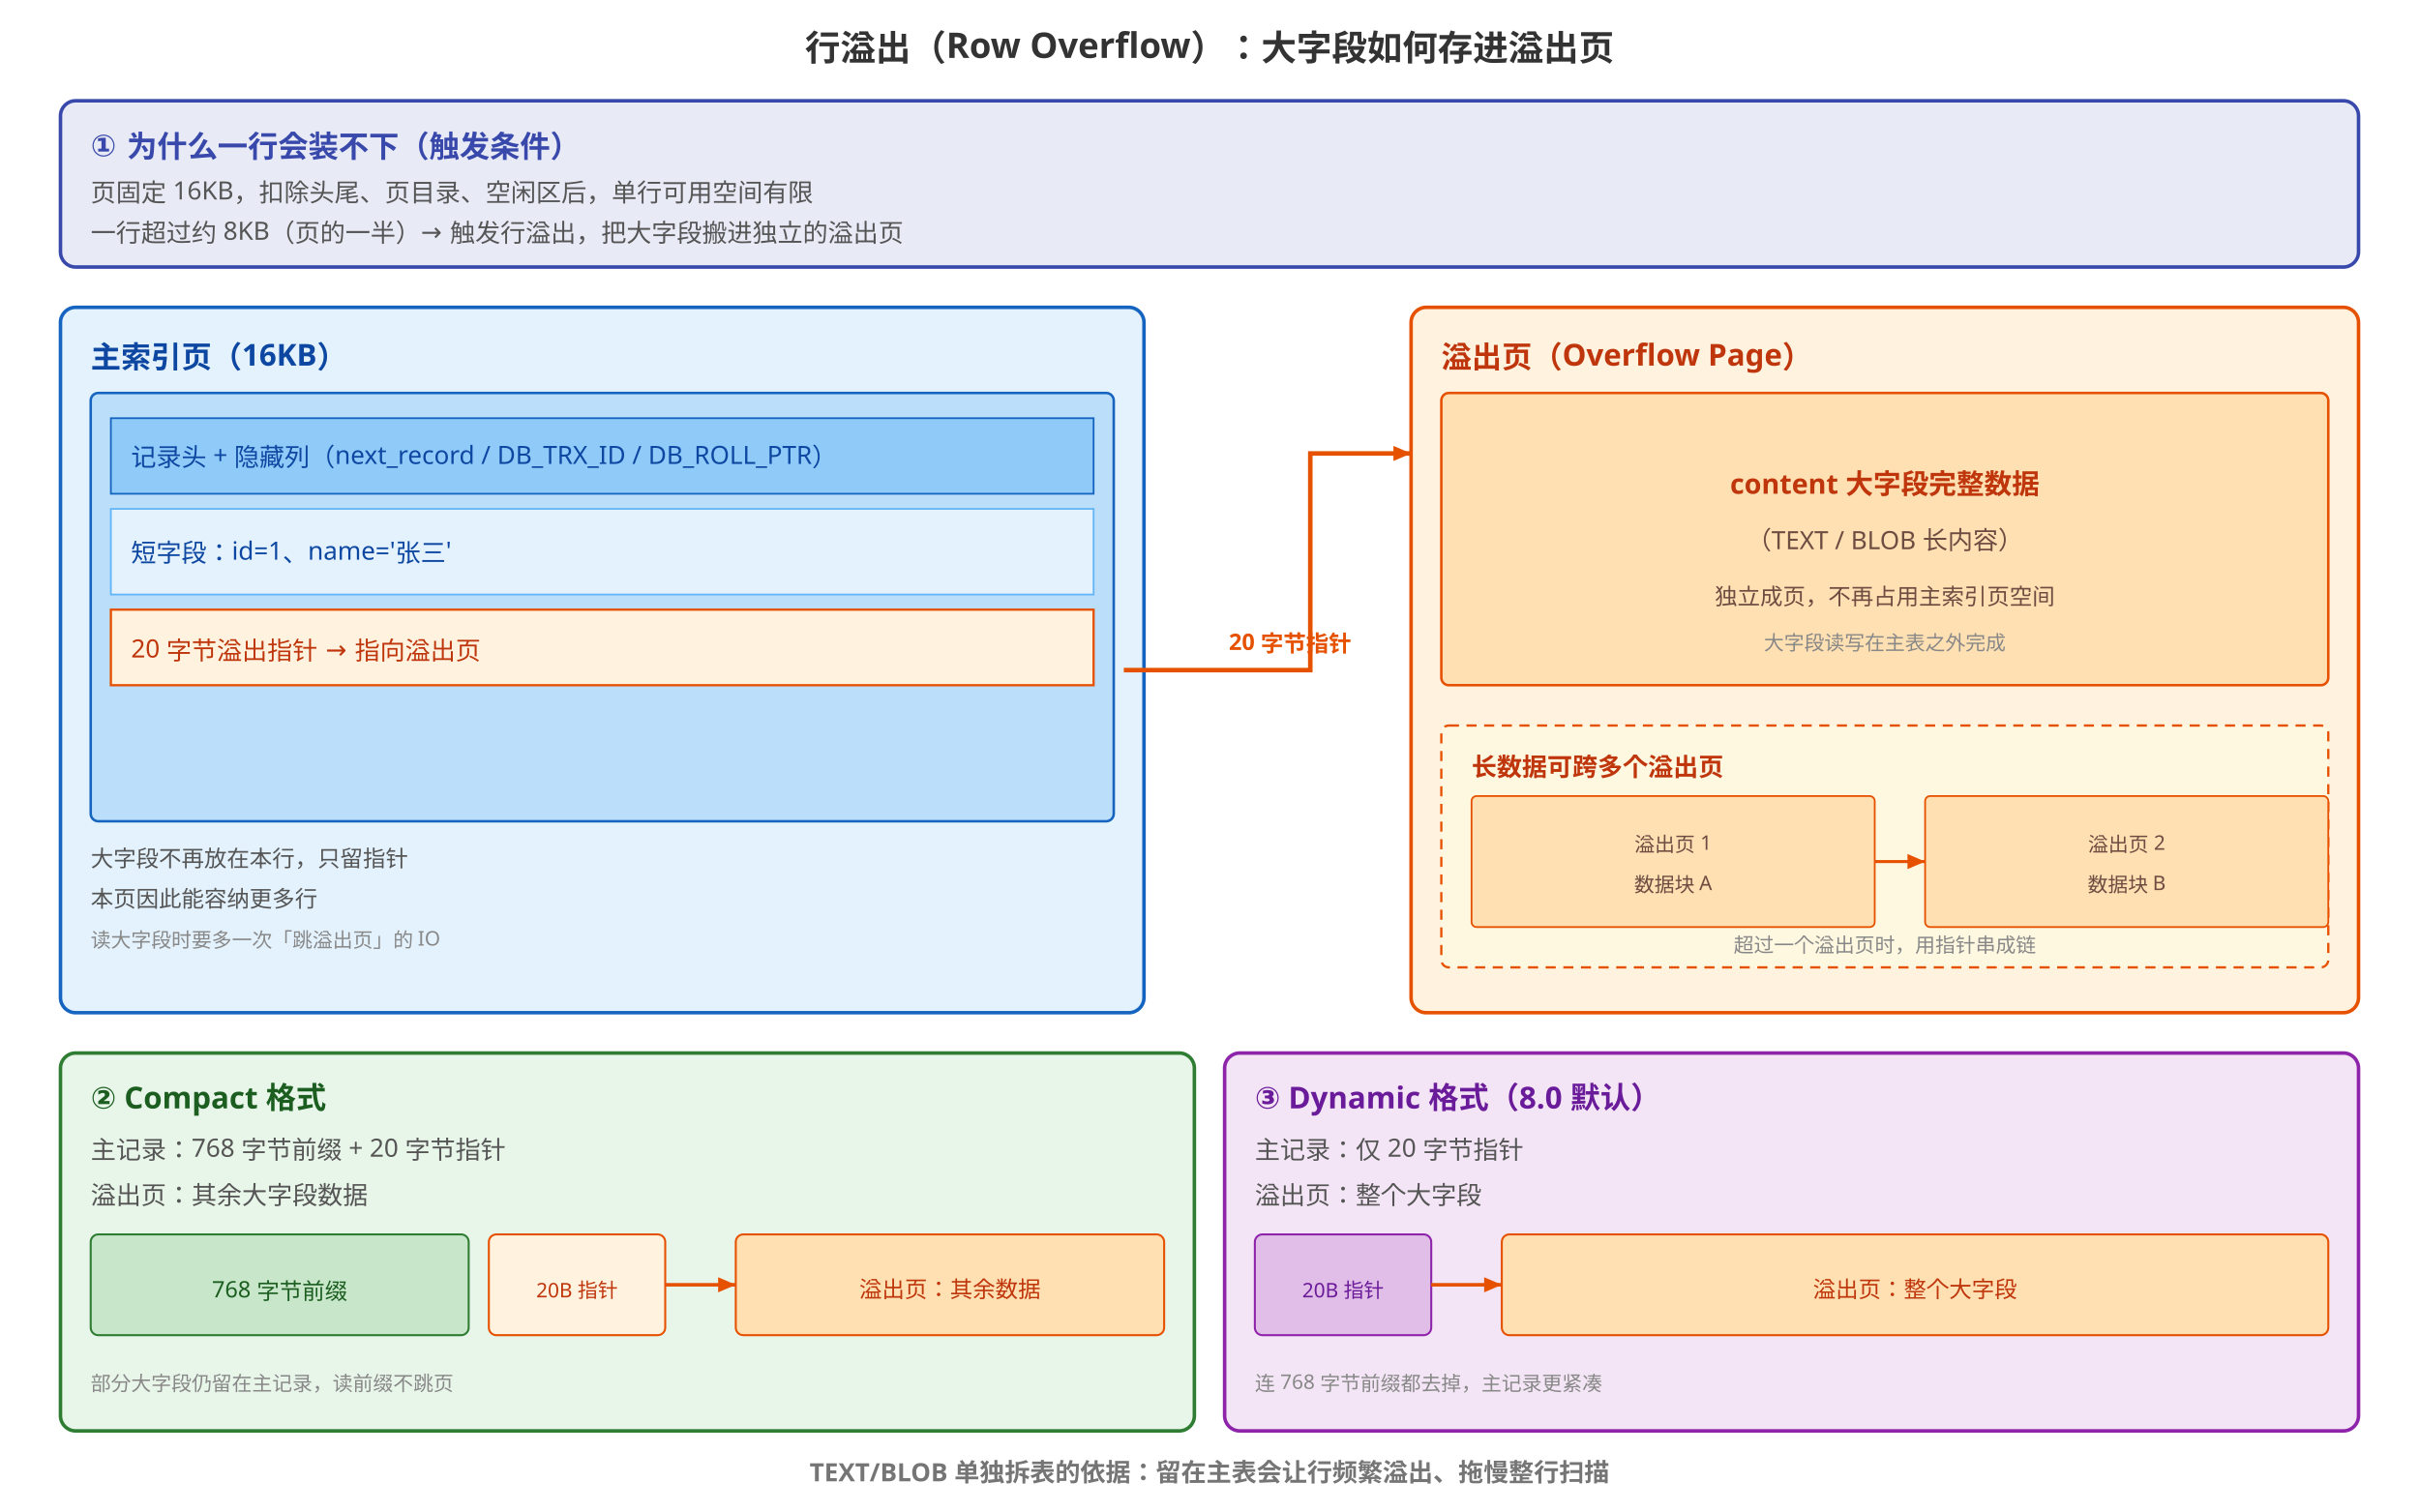
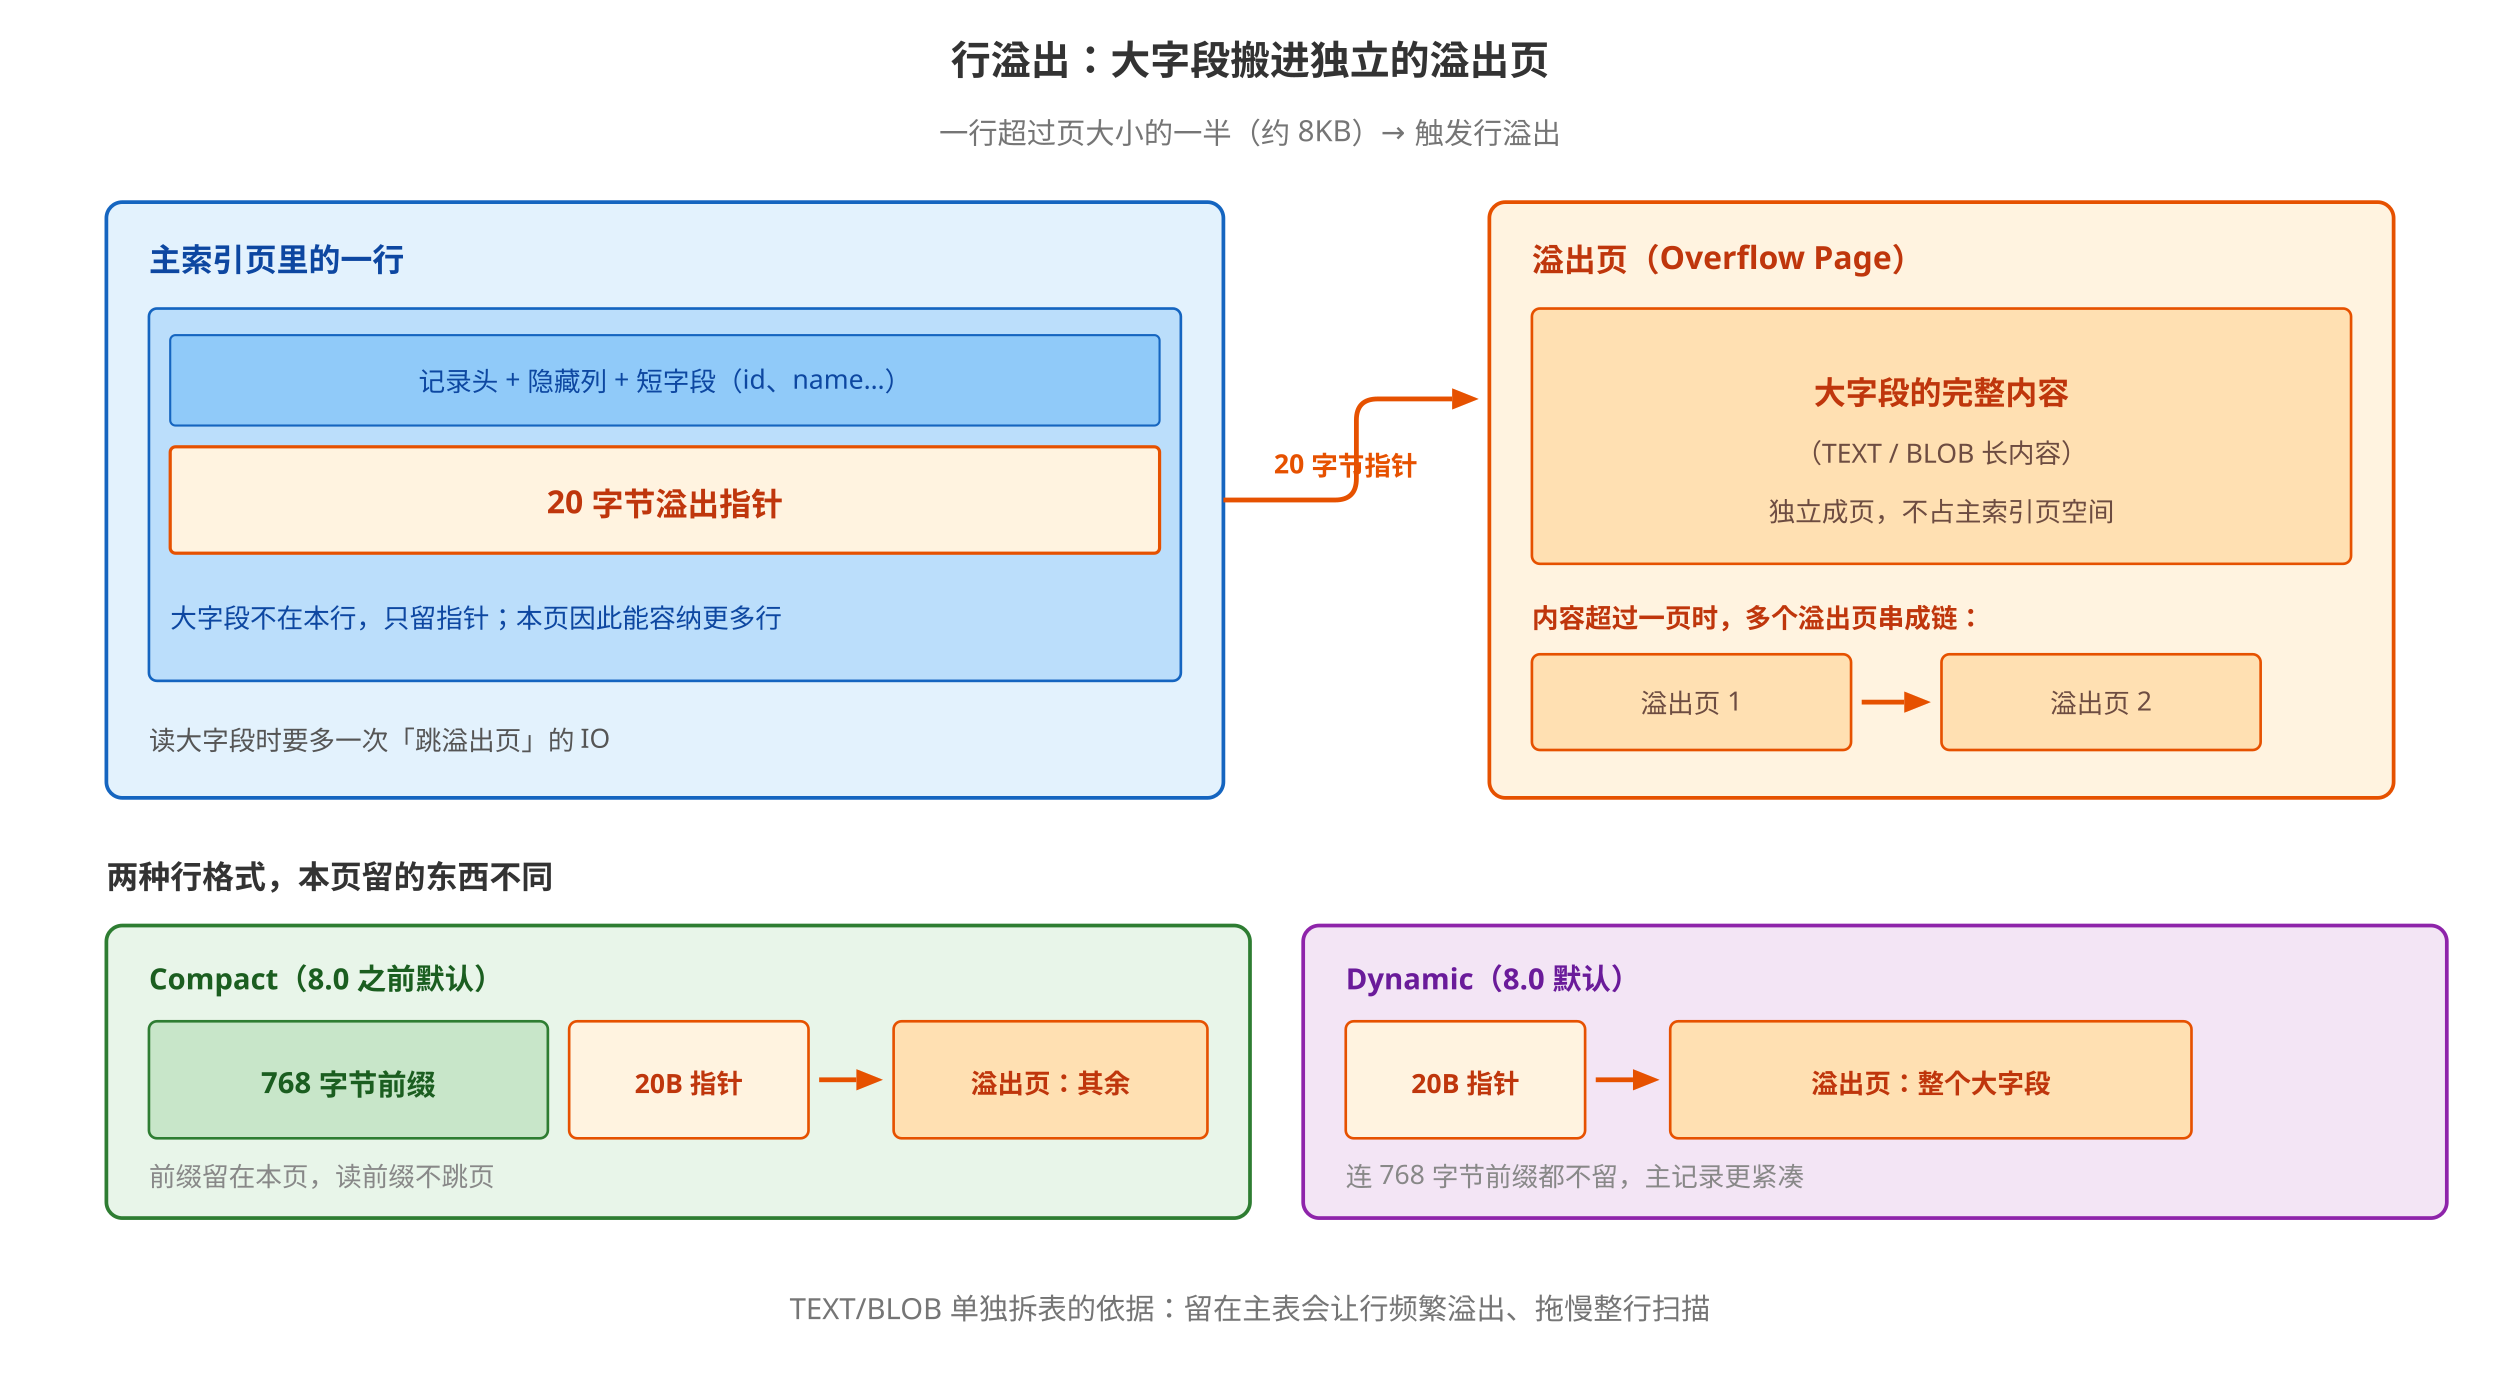
- <svg xmlns="http://www.w3.org/2000/svg" viewBox="0 0 960 600" font-family="'Noto Sans SC','PingFang SC','Microsoft YaHei',sans-serif" font-size="11">
+ <svg xmlns="http://www.w3.org/2000/svg" viewBox="0 0 940 520" font-family="'Noto Sans SC','PingFang SC','Microsoft YaHei',sans-serif" font-size="11">
  <defs>
-     <marker id="arrOrange" markerWidth="10" markerHeight="10" refX="7" refY="3" orient="auto" markerUnits="userSpaceOnUse">
-       <path d="M0,0 L7,3 L0,6 Z" fill="#e65100" />
-     </marker>
-     <marker id="arrBlue" markerWidth="10" markerHeight="10" refX="7" refY="3" orient="auto" markerUnits="userSpaceOnUse">
-       <path d="M0,0 L7,3 L0,6 Z" fill="#1565c0" />
+     <marker id="arrOrange" markerWidth="10" markerHeight="8" refX="0" refY="4" orient="auto" markerUnits="userSpaceOnUse">
+       <path d="M0,0 L10,4 L0,8 Z" fill="#e65100" />
    </marker>
  </defs>
-   <text x="480" y="24" text-anchor="middle" font-size="14" font-weight="bold" fill="#333333">行溢出（Row Overflow）：大字段如何存进溢出页</text>
-   <rect x="24" y="40" width="912" height="66" rx="6" fill="#e8eaf6" stroke="#3949ab" stroke-width="1.4" />
-   <text x="36" y="62" fill="#3949ab" font-weight="bold" font-size="12">① 为什么一行会装不下（触发条件）</text>
-   <text x="36" y="80" fill="#555555" font-size="10">页固定 16KB，扣除头尾、页目录、空闲区后，单行可用空间有限</text>
-   <text x="36" y="96" fill="#555555" font-size="10">一行超过约 8KB（页的一半）→ 触发行溢出，把大字段搬进独立的溢出页</text>
-   <rect x="24" y="122" width="430" height="280" rx="6" fill="#e3f2fd" stroke="#1565c0" stroke-width="1.4" />
-   <text x="36" y="146" fill="#0d47a1" font-weight="bold" font-size="12">主索引页（16KB）</text>
-   <rect x="36" y="156" width="406" height="170" rx="3" fill="#bbdefb" stroke="#1565c0" stroke-width="1" />
-   <rect x="44" y="166" width="390" height="30" fill="#90caf9" stroke="#1565c0" stroke-width="0.7" />
-   <text x="52" y="185" fill="#0d47a1" font-size="10">记录头 + 隐藏列（next_record / DB_TRX_ID / DB_ROLL_PTR）</text>
-   <rect x="44" y="202" width="390" height="34" fill="#e3f2fd" stroke="#64b5f6" stroke-width="0.7" />
-   <text x="52" y="223" fill="#0d47a1" font-size="10">短字段：id=1、name='张三'</text>
-   <rect x="44" y="242" width="390" height="30" fill="#fff3e0" stroke="#e65100" stroke-width="0.9" />
-   <text x="52" y="261" fill="#bf360c" font-size="10">20 字节溢出指针 → 指向溢出页</text>
-   <text x="36" y="344" fill="#555555" font-size="9">大字段不再放在本行，只留指针</text>
-   <text x="36" y="360" fill="#555555" font-size="9">本页因此能容纳更多行</text>
-   <text x="36" y="376" fill="#888888" font-size="8">读大字段时要多一次「跳溢出页」的 IO</text>
-   <polyline points="446,266 520,266 520,180 560,180" fill="none" stroke="#e65100" stroke-width="1.8" marker-end="url(#arrOrange)" />
-   <text x="512" y="258" text-anchor="middle" fill="#e65100" font-size="9" font-weight="bold">20 字节指针</text>
-   <rect x="560" y="122" width="376" height="280" rx="6" fill="#fff3e0" stroke="#e65100" stroke-width="1.4" />
-   <text x="572" y="146" fill="#bf360c" font-weight="bold" font-size="12">溢出页（Overflow Page）</text>
-   <rect x="572" y="156" width="352" height="116" rx="3" fill="#ffe0b2" stroke="#e65100" stroke-width="1" />
-   <text x="748" y="196" text-anchor="middle" fill="#bf360c" font-size="11" font-weight="bold">content 大字段完整数据</text>
-   <text x="748" y="218" text-anchor="middle" fill="#6d4c41" font-size="10">（TEXT / BLOB 长内容）</text>
-   <text x="748" y="240" text-anchor="middle" fill="#6d4c41" font-size="9">独立成页，不再占用主索引页空间</text>
-   <text x="748" y="258" text-anchor="middle" fill="#888888" font-size="8">大字段读写在主表之外完成</text>
-   <rect x="572" y="288" width="352" height="96" rx="3" fill="#fff8e1" stroke="#e65100" stroke-width="0.9" stroke-dasharray="4,3" />
-   <text x="584" y="308" fill="#bf360c" font-size="10" font-weight="bold">长数据可跨多个溢出页</text>
-   <rect x="584" y="316" width="160" height="52" rx="2" fill="#ffe0b2" stroke="#e65100" stroke-width="0.7" />
-   <text x="664" y="338" text-anchor="middle" fill="#6d4c41" font-size="8">溢出页 1</text>
-   <text x="664" y="354" text-anchor="middle" fill="#6d4c41" font-size="8">数据块 A</text>
-   <line x1="744" y1="342" x2="764" y2="342" stroke="#e65100" stroke-width="1.2" marker-end="url(#arrOrange)" />
-   <rect x="764" y="316" width="160" height="52" rx="2" fill="#ffe0b2" stroke="#e65100" stroke-width="0.7" />
-   <text x="844" y="338" text-anchor="middle" fill="#6d4c41" font-size="8">溢出页 2</text>
-   <text x="844" y="354" text-anchor="middle" fill="#6d4c41" font-size="8">数据块 B</text>
-   <text x="748" y="378" text-anchor="middle" fill="#888888" font-size="8">超过一个溢出页时，用指针串成链</text>
-   <rect x="24" y="418" width="450" height="150" rx="6" fill="#e8f5e9" stroke="#2e7d32" stroke-width="1.4" />
-   <text x="36" y="440" fill="#1b5e20" font-weight="bold" font-size="12">② Compact 格式</text>
-   <text x="36" y="460" fill="#555555" font-size="10">主记录：768 字节前缀 + 20 字节指针</text>
-   <text x="36" y="478" fill="#555555" font-size="10">溢出页：其余大字段数据</text>
-   <rect x="36" y="490" width="150" height="40" rx="3" fill="#c8e6c9" stroke="#2e7d32" stroke-width="0.8" />
-   <text x="111" y="515" text-anchor="middle" fill="#1b5e20" font-size="9">768 字节前缀</text>
-   <rect x="194" y="490" width="70" height="40" rx="3" fill="#fff3e0" stroke="#e65100" stroke-width="0.8" />
-   <text x="229" y="515" text-anchor="middle" fill="#bf360c" font-size="8">20B 指针</text>
-   <line x1="264" y1="510" x2="292" y2="510" stroke="#e65100" stroke-width="1.4" marker-end="url(#arrOrange)" />
-   <rect x="292" y="490" width="170" height="40" rx="3" fill="#ffe0b2" stroke="#e65100" stroke-width="0.8" />
-   <text x="377" y="515" text-anchor="middle" fill="#bf360c" font-size="9">溢出页：其余数据</text>
-   <text x="36" y="552" fill="#888888" font-size="8">部分大字段仍留在主记录，读前缀不跳页</text>
-   <rect x="486" y="418" width="450" height="150" rx="6" fill="#f3e5f5" stroke="#8e24aa" stroke-width="1.4" />
-   <text x="498" y="440" fill="#6a1b9a" font-weight="bold" font-size="12">③ Dynamic 格式（8.0 默认）</text>
-   <text x="498" y="460" fill="#555555" font-size="10">主记录：仅 20 字节指针</text>
-   <text x="498" y="478" fill="#555555" font-size="10">溢出页：整个大字段</text>
-   <rect x="498" y="490" width="70" height="40" rx="3" fill="#e1bee7" stroke="#8e24aa" stroke-width="0.8" />
-   <text x="533" y="515" text-anchor="middle" fill="#6a1b9a" font-size="8">20B 指针</text>
-   <line x1="568" y1="510" x2="596" y2="510" stroke="#e65100" stroke-width="1.4" marker-end="url(#arrOrange)" />
-   <rect x="596" y="490" width="328" height="40" rx="3" fill="#ffe0b2" stroke="#e65100" stroke-width="0.8" />
-   <text x="760" y="515" text-anchor="middle" fill="#bf360c" font-size="9">溢出页：整个大字段</text>
-   <text x="498" y="552" fill="#888888" font-size="8">连 768 字节前缀都去掉，主记录更紧凑</text>
-   <text x="480" y="588" text-anchor="middle" fill="#757575" font-size="10" font-weight="bold">TEXT/BLOB 单独拆表的依据：留在主表会让行频繁溢出、拖慢整行扫描</text>
+   <text x="470" y="28" text-anchor="middle" font-size="15" font-weight="bold" fill="#333333">行溢出：大字段搬进独立的溢出页</text>
+   <text x="470" y="54" text-anchor="middle" fill="#757575" font-size="11">一行超过页大小的一半（约 8KB）→ 触发行溢出</text>
+   <rect x="40" y="76" width="420" height="224" rx="6" fill="#e3f2fd" stroke="#1565c0" stroke-width="1.4" />
+   <text x="56" y="102" fill="#0d47a1" font-size="12" font-weight="bold">主索引页里的一行</text>
+   <rect x="56" y="116" width="388" height="140" rx="3" fill="#bbdefb" stroke="#1565c0" stroke-width="1" />
+   <rect x="64" y="126" width="372" height="34" rx="2" fill="#90caf9" stroke="#1565c0" stroke-width="0.8" />
+   <text x="250" y="147" text-anchor="middle" fill="#0d47a1" font-size="10">记录头 + 隐藏列 + 短字段（id、name…）</text>
+   <rect x="64" y="168" width="372" height="40" rx="2" fill="#fff3e0" stroke="#e65100" stroke-width="1.2" />
+   <text x="250" y="193" text-anchor="middle" fill="#bf360c" font-size="12" font-weight="bold">20 字节溢出指针</text>
+   <text x="64" y="236" fill="#0d47a1" font-size="10">大字段不在本行，只留指针；本页因此能容纳更多行</text>
+   <text x="56" y="282" fill="#555555" font-size="10">读大字段时要多一次「跳溢出页」的 IO</text>
+   <path d="M460,188 H502 Q510,188 510,180 V158 Q510,150 518,150 H546" fill="none" stroke="#e65100" stroke-width="1.8" marker-end="url(#arrOrange)" />
+   <text x="506" y="178" text-anchor="middle" fill="#e65100" font-size="10" font-weight="bold">20 字节指针</text>
+   <rect x="560" y="76" width="340" height="224" rx="6" fill="#fff3e0" stroke="#e65100" stroke-width="1.4" />
+   <text x="576" y="102" fill="#bf360c" font-size="12" font-weight="bold">溢出页（Overflow Page）</text>
+   <rect x="576" y="116" width="308" height="96" rx="3" fill="#ffe0b2" stroke="#e65100" stroke-width="1" />
+   <text x="730" y="152" text-anchor="middle" fill="#bf360c" font-size="12" font-weight="bold">大字段的完整内容</text>
+   <text x="730" y="174" text-anchor="middle" fill="#6d4c41" font-size="10">（TEXT / BLOB 长内容）</text>
+   <text x="730" y="196" text-anchor="middle" fill="#6d4c41" font-size="10">独立成页，不占主索引页空间</text>
+   <text x="576" y="236" fill="#bf360c" font-size="10" font-weight="bold">内容超过一页时，多个溢出页串成链：</text>
+   <rect x="576" y="246" width="120" height="36" rx="3" fill="#ffe0b2" stroke="#e65100" stroke-width="1" />
+   <text x="636" y="268" text-anchor="middle" fill="#6d4c41" font-size="10">溢出页 1</text>
+   <line x1="700" y1="264" x2="716" y2="264" stroke="#e65100" stroke-width="1.8" marker-end="url(#arrOrange)" />
+   <rect x="730" y="246" width="120" height="36" rx="3" fill="#ffe0b2" stroke="#e65100" stroke-width="1" />
+   <text x="790" y="268" text-anchor="middle" fill="#6d4c41" font-size="10">溢出页 2</text>
+   <text x="40" y="334" font-size="12" font-weight="bold" fill="#333333">两种行格式，本页留的东西不同</text>
+   <rect x="40" y="348" width="430" height="110" rx="6" fill="#e8f5e9" stroke="#2e7d32" stroke-width="1.4" />
+   <text x="56" y="372" fill="#1b5e20" font-size="11" font-weight="bold">Compact（8.0 之前默认）</text>
+   <rect x="56" y="384" width="150" height="44" rx="3" fill="#c8e6c9" stroke="#2e7d32" stroke-width="1" />
+   <text x="131" y="411" text-anchor="middle" fill="#1b5e20" font-size="11" font-weight="bold">768 字节前缀</text>
+   <rect x="214" y="384" width="90" height="44" rx="3" fill="#fff3e0" stroke="#e65100" stroke-width="1" />
+   <text x="259" y="411" text-anchor="middle" fill="#bf360c" font-size="10" font-weight="bold">20B 指针</text>
+   <line x1="308" y1="406" x2="322" y2="406" stroke="#e65100" stroke-width="1.8" marker-end="url(#arrOrange)" />
+   <rect x="336" y="384" width="118" height="44" rx="3" fill="#ffe0b2" stroke="#e65100" stroke-width="1" />
+   <text x="395" y="411" text-anchor="middle" fill="#bf360c" font-size="10" font-weight="bold">溢出页：其余</text>
+   <text x="56" y="446" fill="#888888" font-size="10">前缀留在本页，读前缀不跳页</text>
+   <rect x="490" y="348" width="430" height="110" rx="6" fill="#f3e5f5" stroke="#8e24aa" stroke-width="1.4" />
+   <text x="506" y="372" fill="#6a1b9a" font-size="11" font-weight="bold">Dynamic（8.0 默认）</text>
+   <rect x="506" y="384" width="90" height="44" rx="3" fill="#fff3e0" stroke="#e65100" stroke-width="1" />
+   <text x="551" y="411" text-anchor="middle" fill="#bf360c" font-size="10" font-weight="bold">20B 指针</text>
+   <line x1="600" y1="406" x2="614" y2="406" stroke="#e65100" stroke-width="1.8" marker-end="url(#arrOrange)" />
+   <rect x="628" y="384" width="196" height="44" rx="3" fill="#ffe0b2" stroke="#e65100" stroke-width="1" />
+   <text x="726" y="411" text-anchor="middle" fill="#bf360c" font-size="10" font-weight="bold">溢出页：整个大字段</text>
+   <text x="506" y="446" fill="#888888" font-size="10">连 768 字节前缀都不留，主记录更紧凑</text>
+   <text x="470" y="496" text-anchor="middle" fill="#757575" font-size="11">TEXT/BLOB 单独拆表的依据：留在主表会让行频繁溢出、拖慢整行扫描</text>
</svg>
